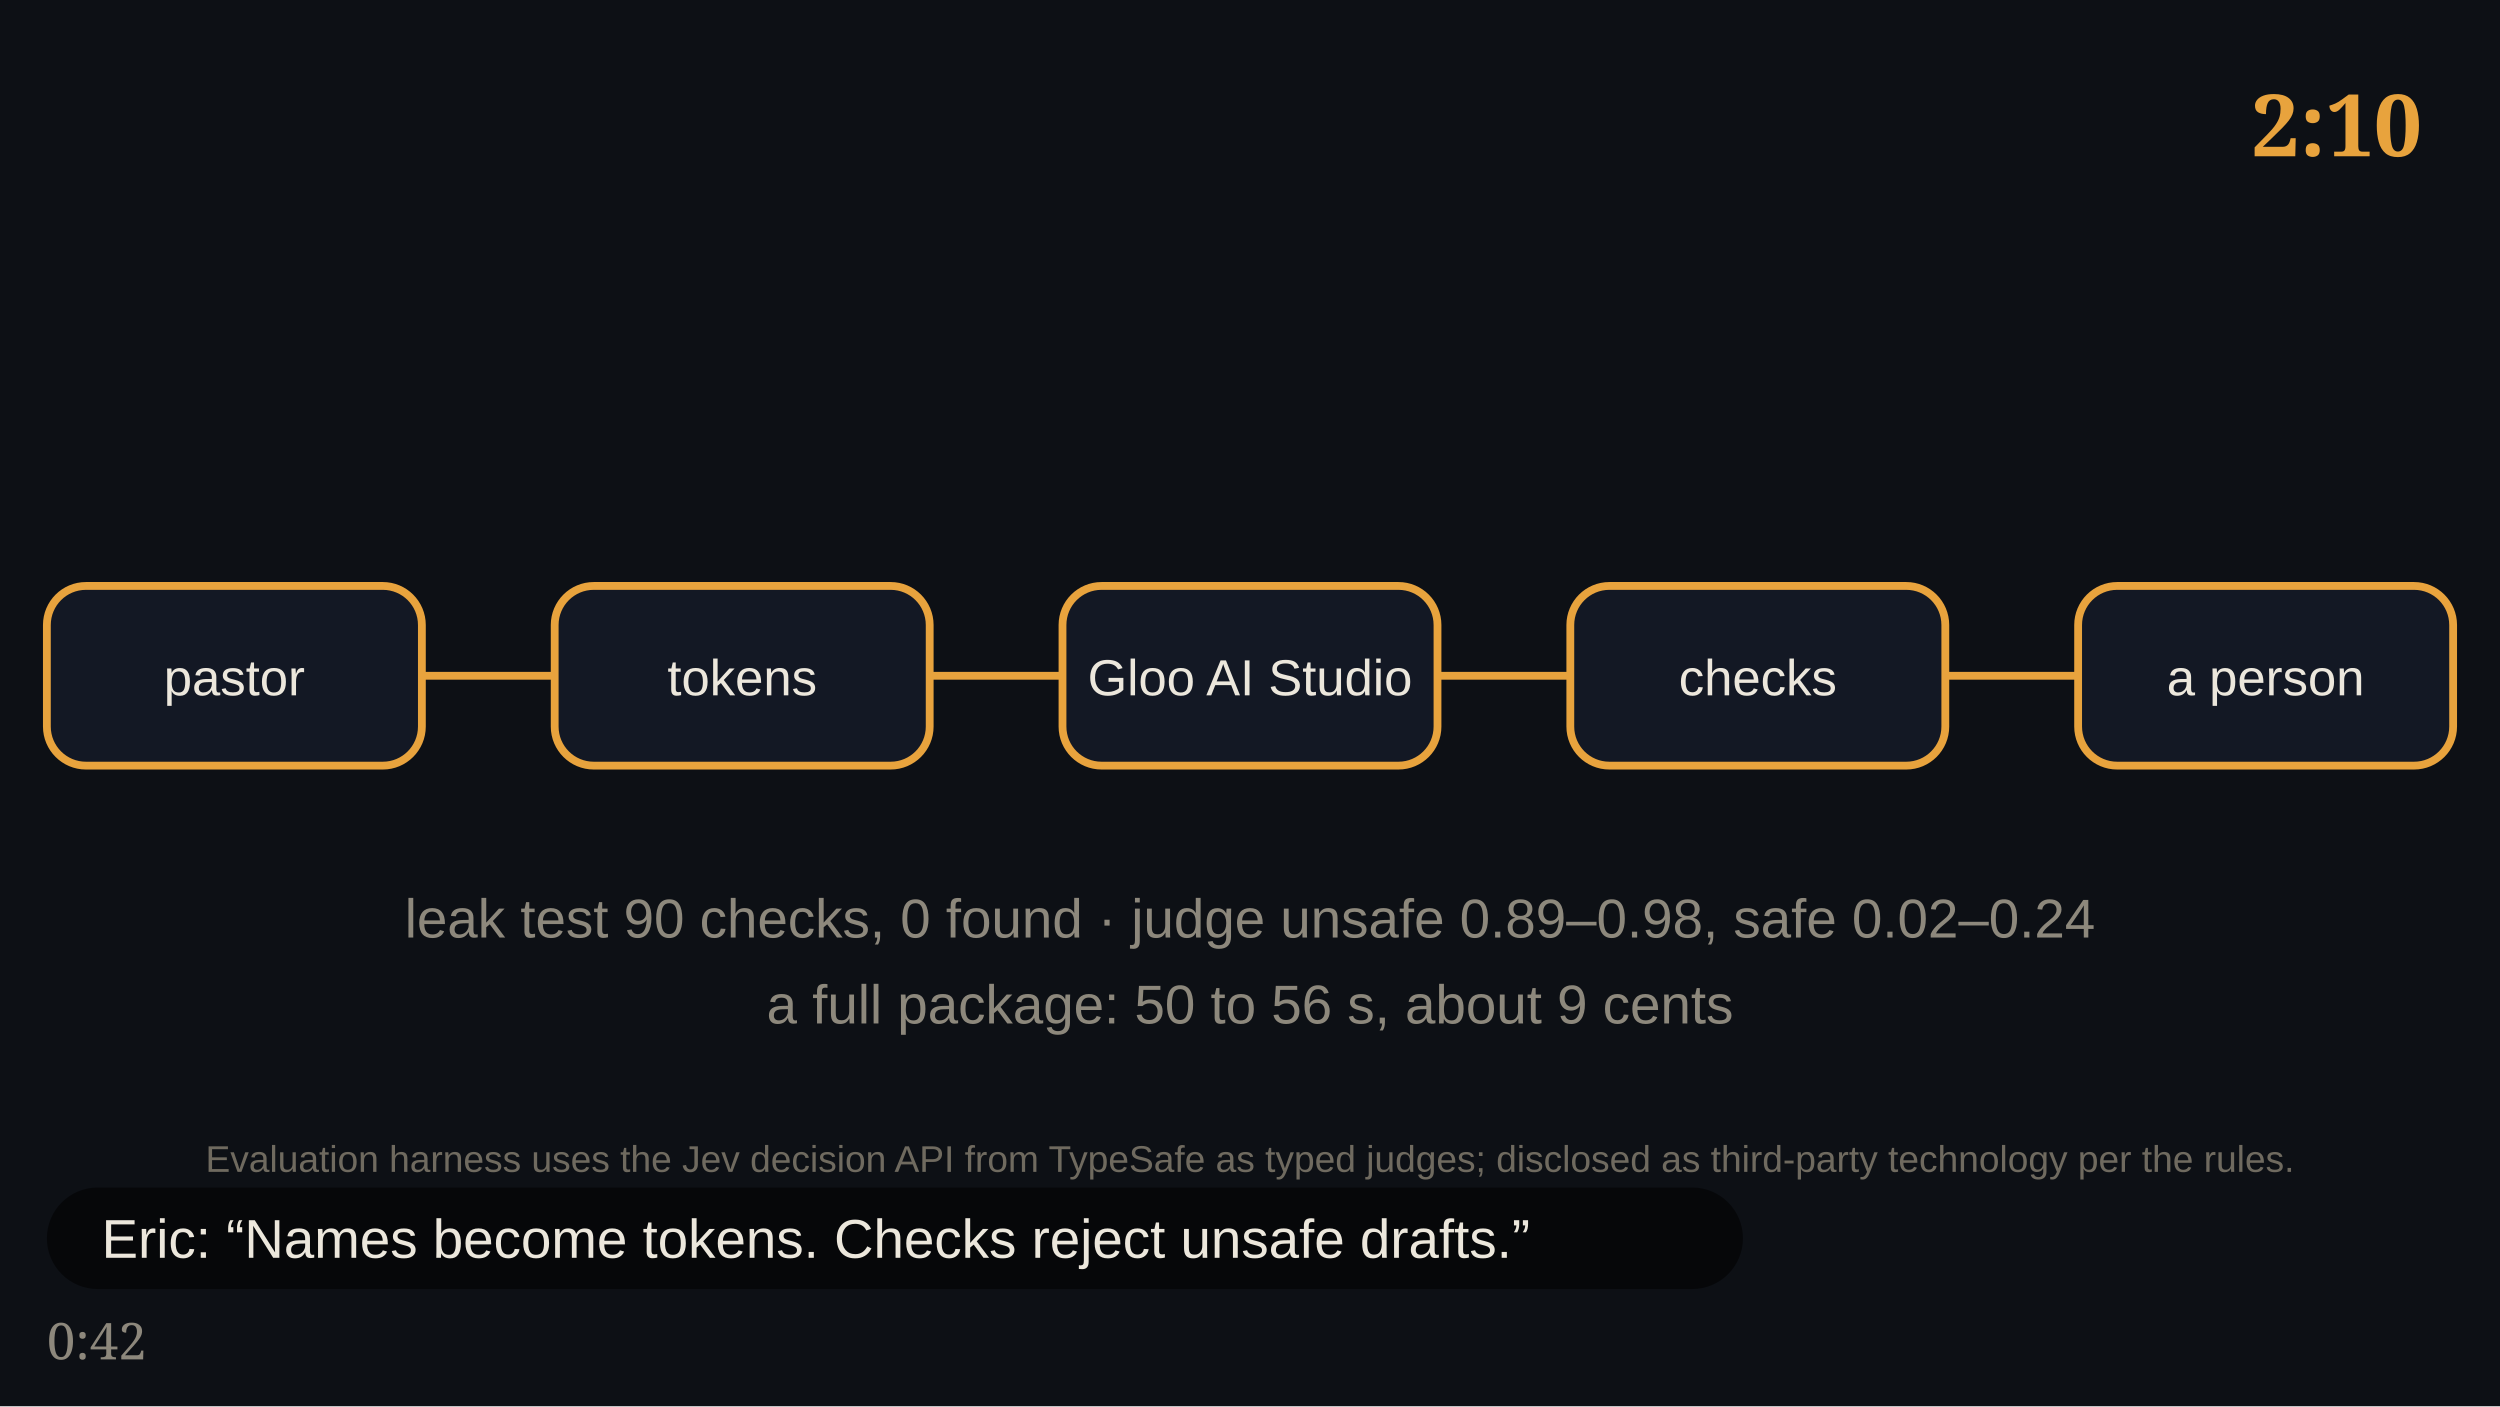
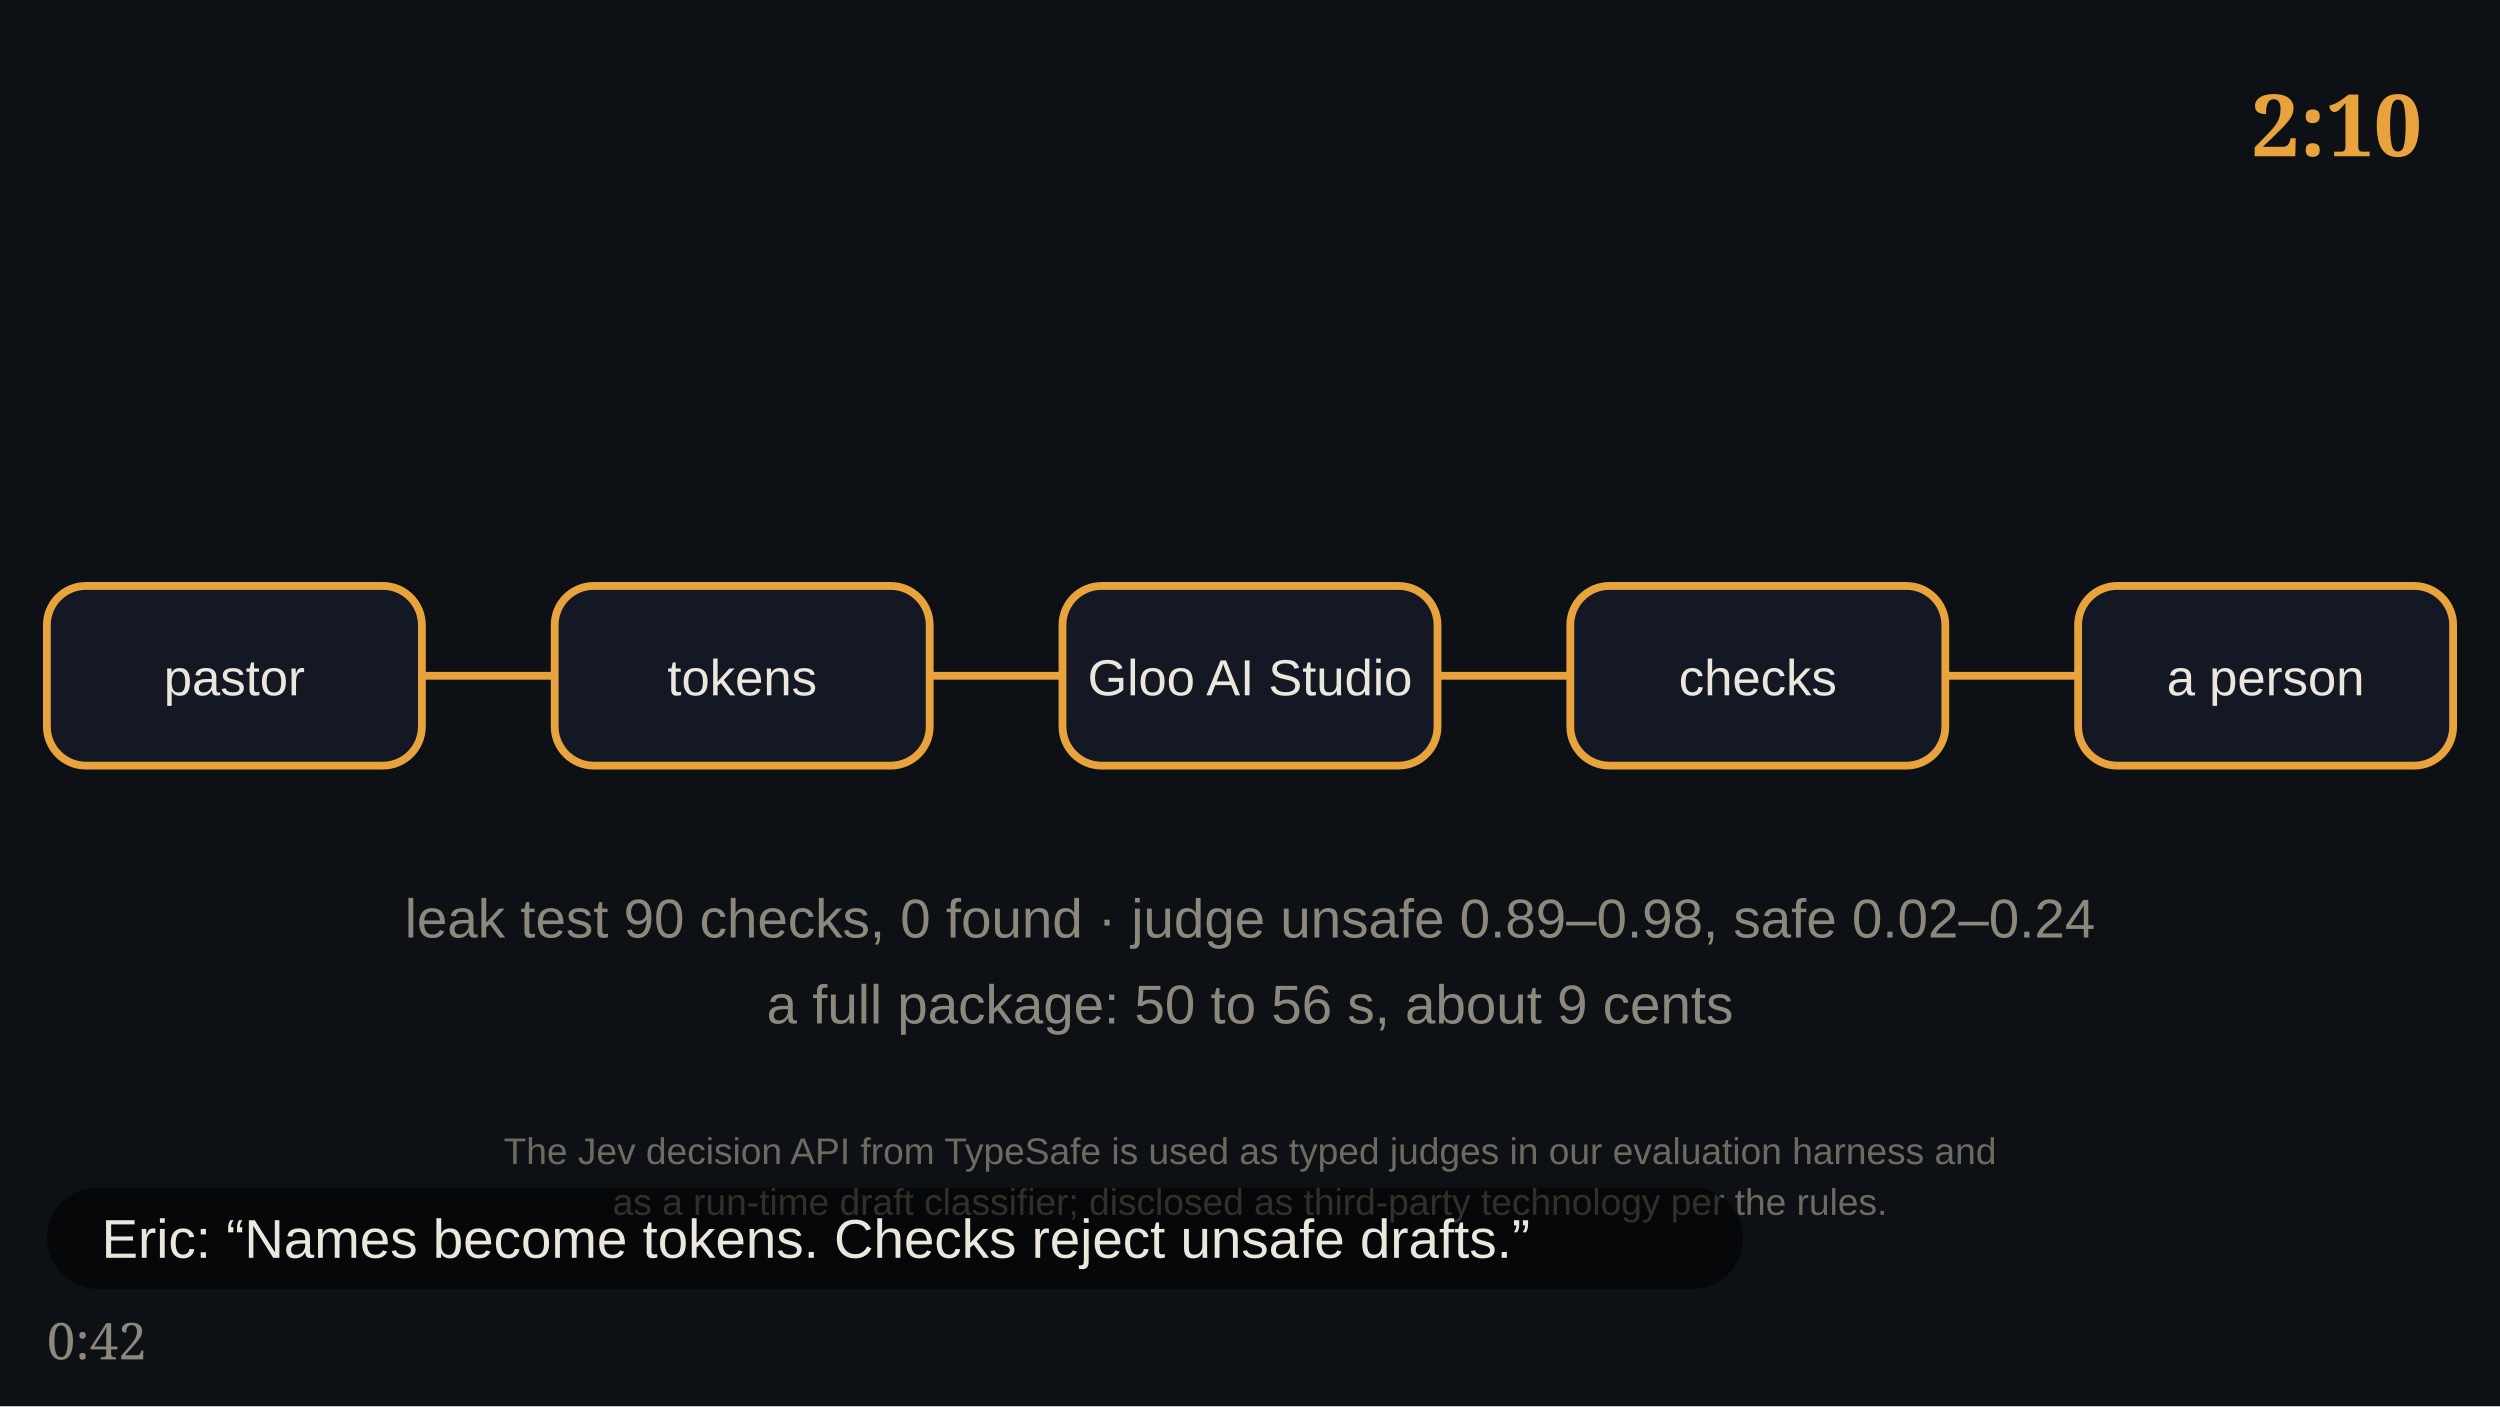
<svg xmlns="http://www.w3.org/2000/svg" viewBox="0 0 640 360" role="img">
  <rect width="640" height="360" fill="#0d1015" />
  <rect x="12" y="150" width="96" height="46" rx="10" fill="#131824" stroke="#e8a33d" stroke-width="2" />
  <text x="60" y="178" font-family="Arial,sans-serif" font-size="13" fill="#ece7dc" text-anchor="middle" font-weight="400">pastor</text>
  <rect x="142" y="150" width="96" height="46" rx="10" fill="#131824" stroke="#e8a33d" stroke-width="2" />
  <text x="190" y="178" font-family="Arial,sans-serif" font-size="13" fill="#ece7dc" text-anchor="middle" font-weight="400">tokens</text>
  <path d="M108 173 H142" stroke="#e8a33d" stroke-width="2" />
  <rect x="272" y="150" width="96" height="46" rx="10" fill="#131824" stroke="#e8a33d" stroke-width="2" />
  <text x="320" y="178" font-family="Arial,sans-serif" font-size="13" fill="#ece7dc" text-anchor="middle" font-weight="400">Gloo AI Studio</text>
  <path d="M238 173 H272" stroke="#e8a33d" stroke-width="2" />
  <rect x="402" y="150" width="96" height="46" rx="10" fill="#131824" stroke="#e8a33d" stroke-width="2" />
  <text x="450" y="178" font-family="Arial,sans-serif" font-size="13" fill="#ece7dc" text-anchor="middle" font-weight="400">checks</text>
  <path d="M368 173 H402" stroke="#e8a33d" stroke-width="2" />
  <rect x="532" y="150" width="96" height="46" rx="10" fill="#131824" stroke="#e8a33d" stroke-width="2" />
  <text x="580" y="178" font-family="Arial,sans-serif" font-size="13" fill="#ece7dc" text-anchor="middle" font-weight="400">a person</text>
  <path d="M498 173 H532" stroke="#e8a33d" stroke-width="2" />
  <text x="320" y="240" font-family="Arial,sans-serif" font-size="14" fill="#8d887c" text-anchor="middle" font-weight="400">leak test 90 checks, 0 found  ·  judge unsafe 0.89–0.98, safe 0.02–0.24</text>
  <text x="320" y="262" font-family="Arial,sans-serif" font-size="14" fill="#8d887c" text-anchor="middle" font-weight="400">a full package: 50 to 56 s, about 9 cents</text>
-   <text x="320" y="300" font-family="Arial,sans-serif" font-size="9.5" fill="#6f6a5f" text-anchor="middle" font-weight="400">Evaluation harness uses the Jev decision API from TypeSafe as typed judges; disclosed as third-party technology per the rules.</text>
+   <text x="320" y="298" font-family="Arial,sans-serif" font-size="9.5" fill="#6f6a5f" text-anchor="middle" font-weight="400">The Jev decision API from TypeSafe is used as typed judges in our evaluation harness and</text>
+   <text x="320" y="311" font-family="Arial,sans-serif" font-size="9.5" fill="#6f6a5f" text-anchor="middle" font-weight="400">as a run-time draft classifier; disclosed as third-party technology per the rules.</text>
  <text x="620" y="40" font-family="Georgia,serif" font-size="22" fill="#e8a33d" text-anchor="end" font-weight="600">2:10</text>
  <rect x="12" y="304" width="434.2" height="26" rx="13" fill="#000" opacity=".55" />
  <text x="26" y="322" font-family="Arial,sans-serif" font-size="14" fill="#ece7dc" text-anchor="start" font-weight="400">Eric: “Names become tokens. Checks reject unsafe drafts.”</text>
  <text x="12" y="348" font-family="Georgia,serif" font-size="13" fill="#8d887c">0:42</text>
</svg>
